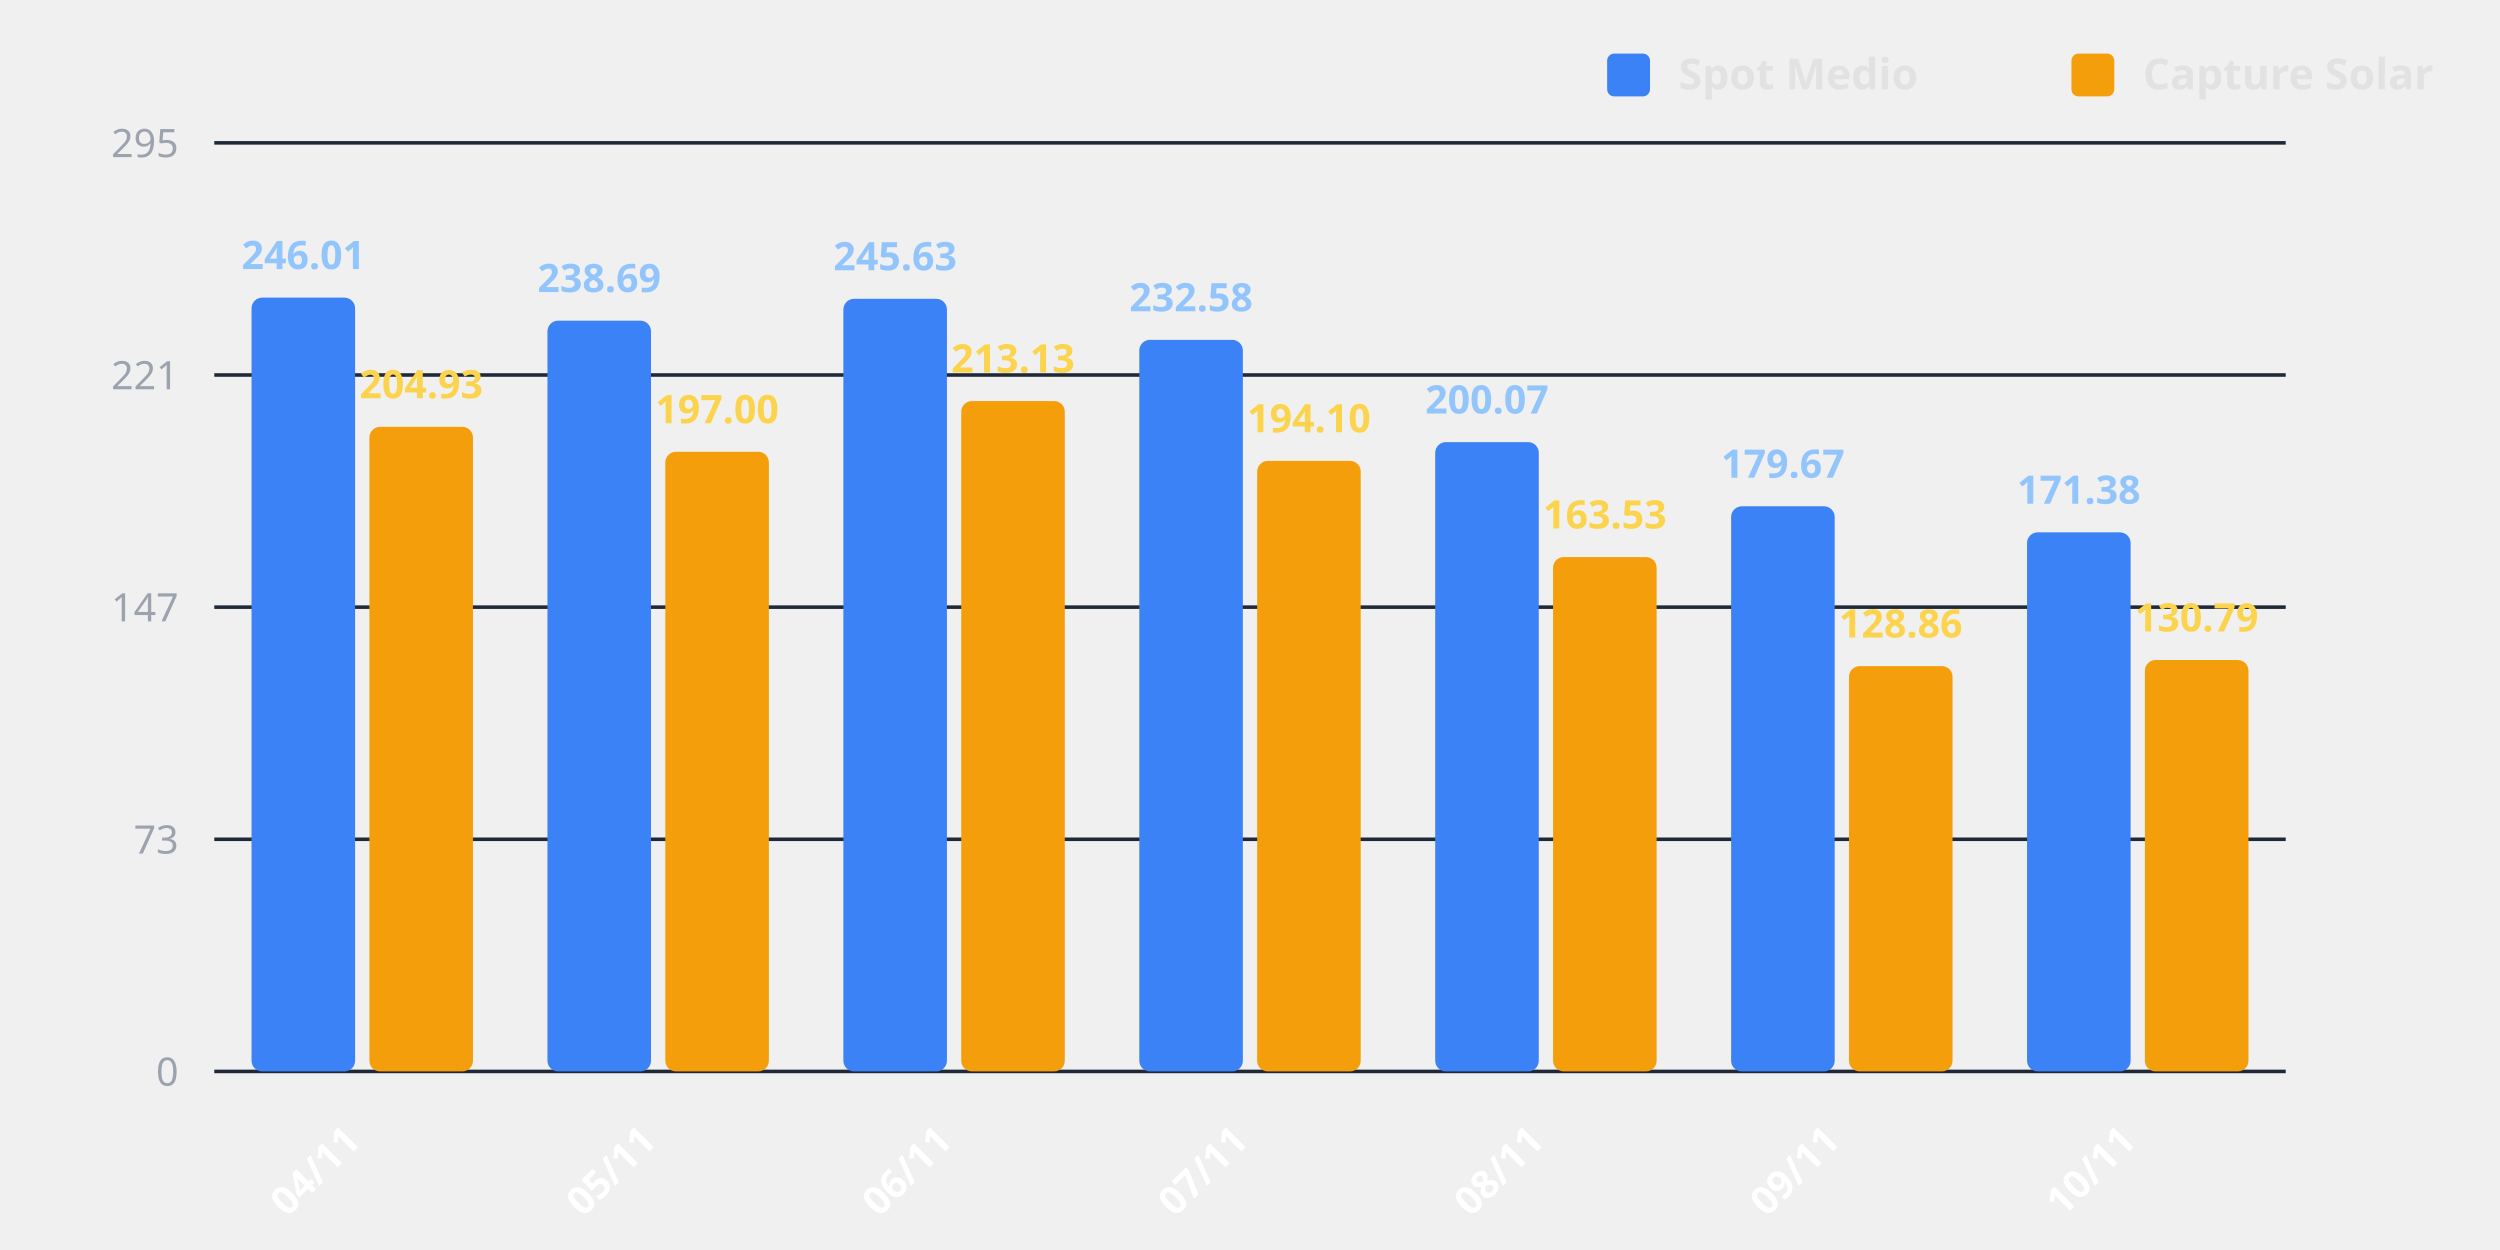
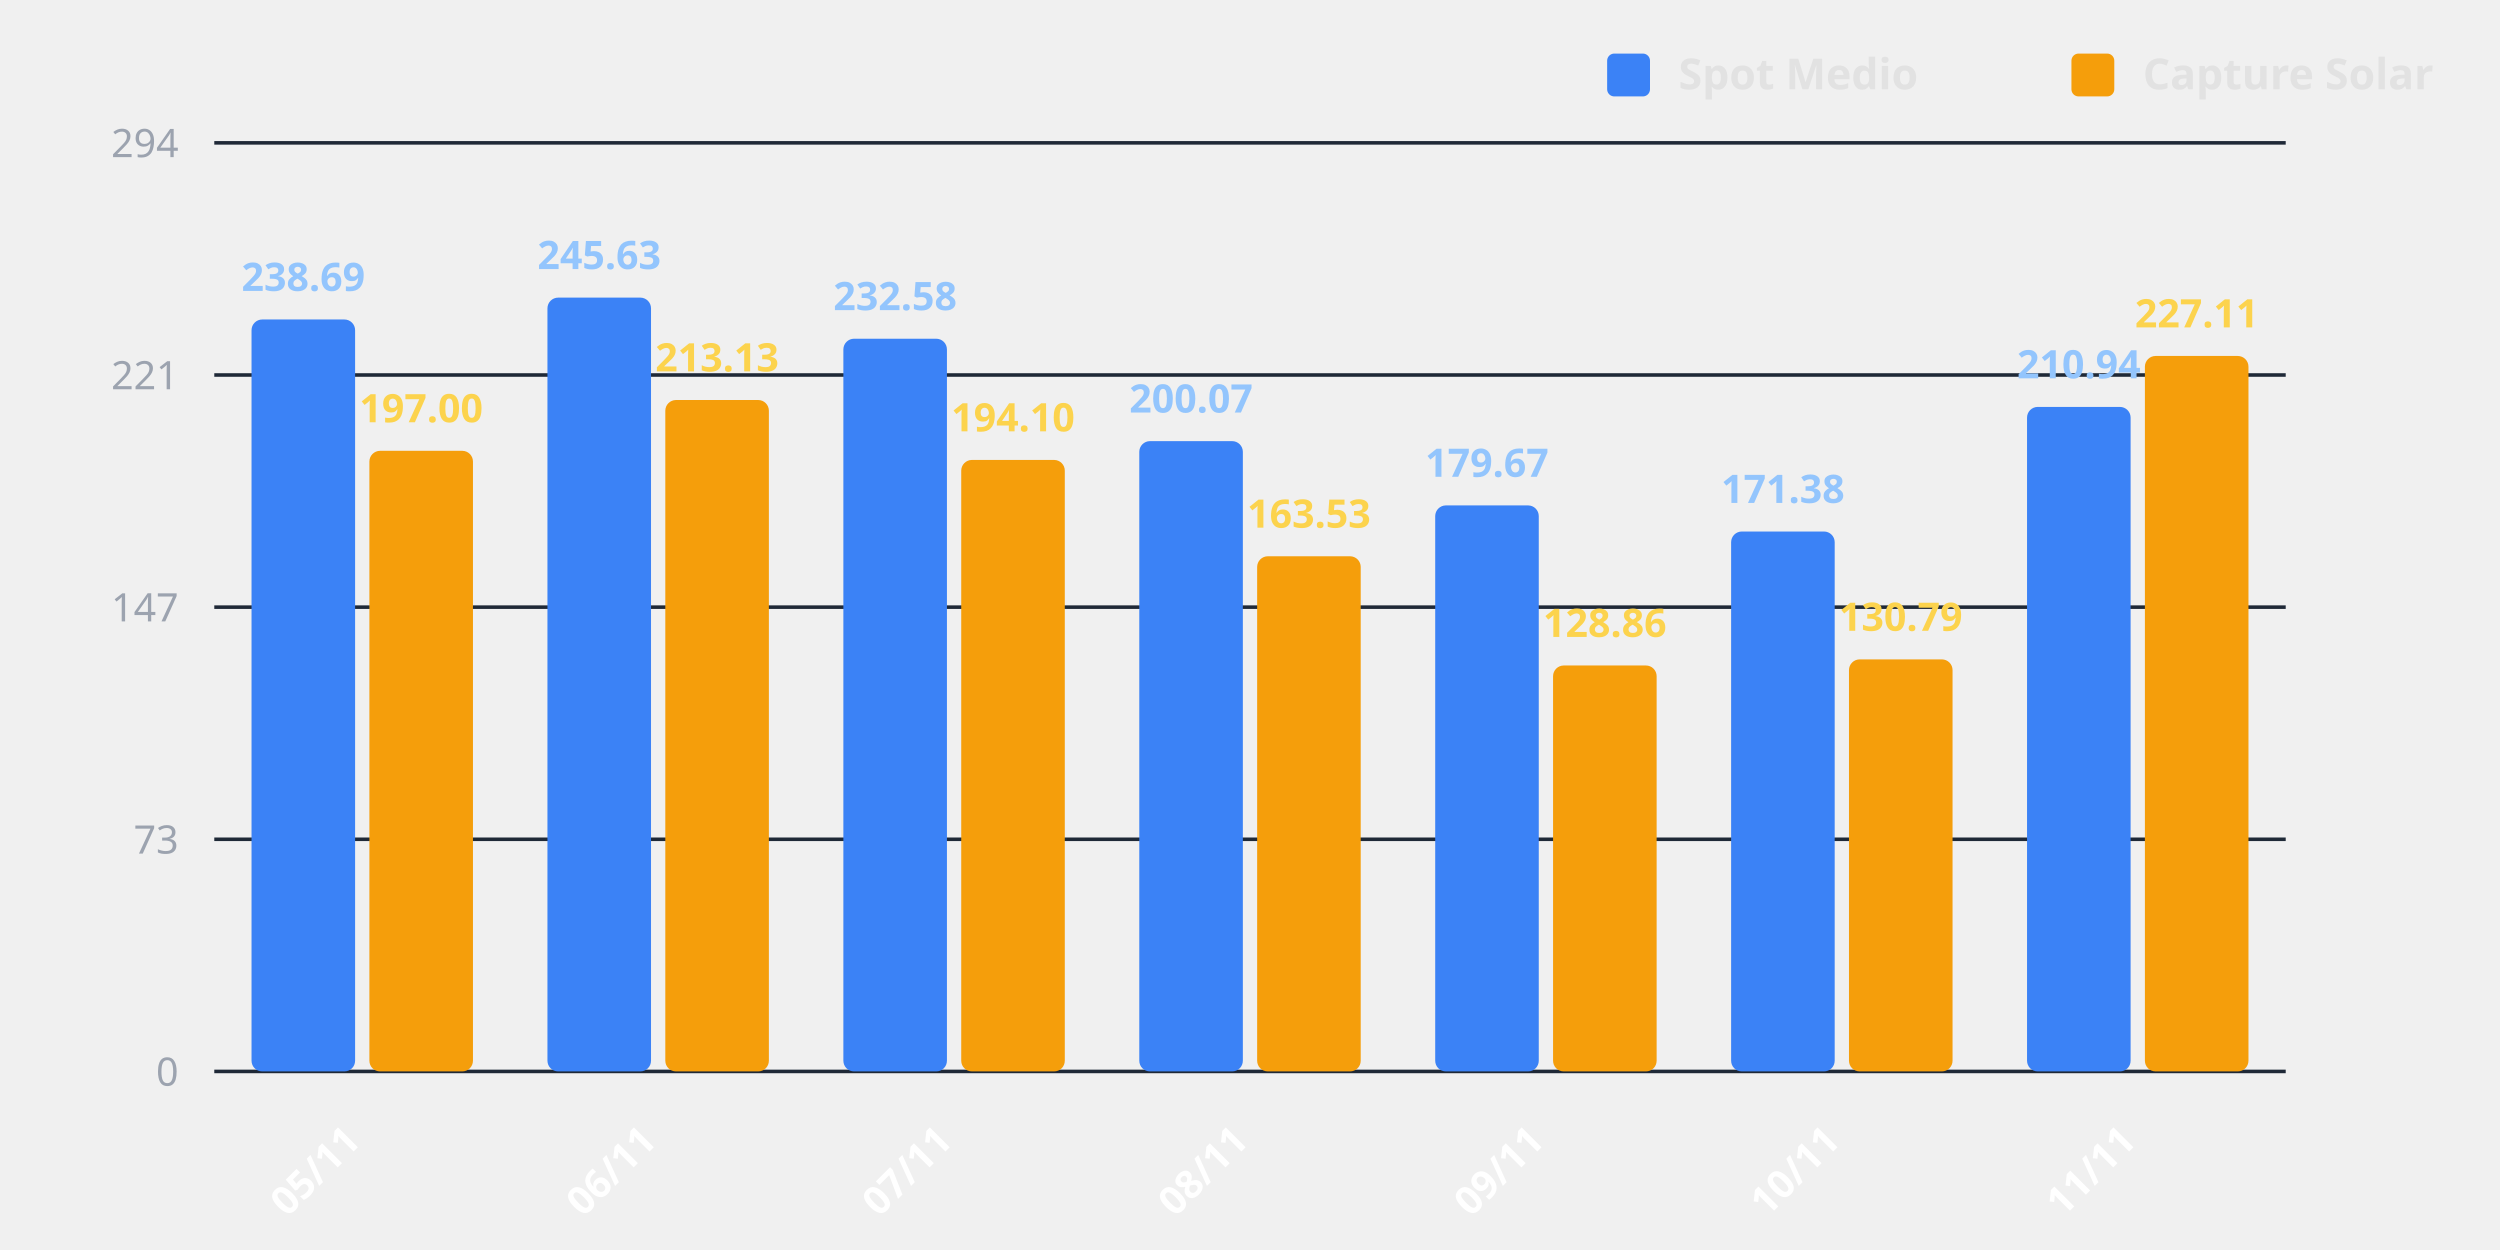
<svg xmlns="http://www.w3.org/2000/svg" viewBox="0 0 700 350" style="font-family: sans-serif; background-color: #0b0f19;">
  <rect x="450" y="15" width="12" height="12" fill="#3b82f6" rx="2" />
  <text x="470" y="25" font-size="12" fill="#e2e2e2" font-weight="bold">Spot Medio</text>
  <rect x="580" y="15" width="12" height="12" fill="#f59e0b" rx="2" />
  <text x="600" y="25" font-size="12" fill="#e2e2e2" font-weight="bold">Capture Solar</text>
  <line x1="60" y1="300.0" x2="640" y2="300.0" stroke="#1f2937" stroke-width="1" />
  <text x="50" y="304.0" text-anchor="end" font-size="11" fill="#9ca3af">0</text>
  <line x1="60" y1="235.0" x2="640" y2="235.0" stroke="#1f2937" stroke-width="1" />
  <text x="50" y="239.0" text-anchor="end" font-size="11" fill="#9ca3af">73</text>
  <line x1="60" y1="170.0" x2="640" y2="170.0" stroke="#1f2937" stroke-width="1" />
  <text x="50" y="174.0" text-anchor="end" font-size="11" fill="#9ca3af">147</text>
  <line x1="60" y1="105.0" x2="640" y2="105.0" stroke="#1f2937" stroke-width="1" />
  <text x="50" y="109.0" text-anchor="end" font-size="11" fill="#9ca3af">221</text>
  <line x1="60" y1="40.0" x2="640" y2="40.0" stroke="#1f2937" stroke-width="1" />
-   <text x="50" y="44.0" text-anchor="end" font-size="11" fill="#9ca3af">295</text>
-   <text x="101.429" y="320" text-anchor="end" transform="rotate(-45, 101.4286, 320)" font-size="11" font-weight="bold" fill="#ffffff">04/11</text>
-   <rect x="70.429" y="83.333" width="29.0" height="216.667" fill="#3b82f6" rx="3" />
-   <text x="84.929" y="75.333" text-anchor="middle" font-size="11" font-weight="bold" fill="#93c5fd">246.01</text>
-   <rect x="103.429" y="119.509" width="29.0" height="180.491" fill="#f59e0b" rx="3" />
-   <text x="117.929" y="111.509" text-anchor="middle" font-size="11" font-weight="bold" fill="#fcd34d">204.93</text>
-   <text x="184.286" y="320" text-anchor="end" transform="rotate(-45, 184.2857, 320)" font-size="11" font-weight="bold" fill="#ffffff">05/11</text>
-   <rect x="153.286" y="89.78" width="29.0" height="210.22" fill="#3b82f6" rx="3" />
-   <text x="167.786" y="81.78" text-anchor="middle" font-size="11" font-weight="bold" fill="#93c5fd">238.69</text>
-   <rect x="186.286" y="126.497" width="29.0" height="173.503" fill="#f59e0b" rx="3" />
-   <text x="200.786" y="118.497" text-anchor="middle" font-size="11" font-weight="bold" fill="#fcd34d">197.00</text>
-   <text x="267.143" y="320" text-anchor="end" transform="rotate(-45, 267.1429, 320)" font-size="11" font-weight="bold" fill="#ffffff">06/11</text>
-   <rect x="236.143" y="83.667" width="29.0" height="216.333" fill="#3b82f6" rx="3" />
-   <text x="250.643" y="75.667" text-anchor="middle" font-size="11" font-weight="bold" fill="#93c5fd">245.63</text>
-   <rect x="269.143" y="112.291" width="29.0" height="187.709" fill="#f59e0b" rx="3" />
-   <text x="283.643" y="104.291" text-anchor="middle" font-size="11" font-weight="bold" fill="#fcd34d">213.13</text>
-   <text x="350.0" y="320" text-anchor="end" transform="rotate(-45, 350.0, 320)" font-size="11" font-weight="bold" fill="#ffffff">07/11</text>
-   <rect x="319.0" y="95.157" width="29.0" height="204.843" fill="#3b82f6" rx="3" />
-   <text x="333.5" y="87.157" text-anchor="middle" font-size="11" font-weight="bold" fill="#93c5fd">232.58</text>
-   <rect x="352.0" y="129.045" width="29.0" height="170.955" fill="#f59e0b" rx="3" />
-   <text x="366.5" y="121.045" text-anchor="middle" font-size="11" font-weight="bold" fill="#fcd34d">194.10</text>
-   <text x="432.857" y="320" text-anchor="end" transform="rotate(-45, 432.8571, 320)" font-size="11" font-weight="bold" fill="#ffffff">08/11</text>
-   <rect x="401.857" y="123.788" width="29.0" height="176.212" fill="#3b82f6" rx="3" />
-   <text x="416.357" y="115.788" text-anchor="middle" font-size="11" font-weight="bold" fill="#93c5fd">200.07</text>
-   <rect x="434.857" y="155.975" width="29.0" height="144.025" fill="#f59e0b" rx="3" />
-   <text x="449.357" y="147.975" text-anchor="middle" font-size="11" font-weight="bold" fill="#fcd34d">163.53</text>
-   <text x="515.714" y="320" text-anchor="end" transform="rotate(-45, 515.7143, 320)" font-size="11" font-weight="bold" fill="#ffffff">09/11</text>
-   <rect x="484.714" y="141.758" width="29.0" height="158.242" fill="#3b82f6" rx="3" />
-   <text x="499.214" y="133.758" text-anchor="middle" font-size="11" font-weight="bold" fill="#93c5fd">179.67</text>
-   <rect x="517.714" y="186.512" width="29.0" height="113.488" fill="#f59e0b" rx="3" />
-   <text x="532.214" y="178.512" text-anchor="middle" font-size="11" font-weight="bold" fill="#fcd34d">128.86</text>
-   <text x="598.571" y="320" text-anchor="end" transform="rotate(-45, 598.5714, 320)" font-size="11" font-weight="bold" fill="#ffffff">10/11</text>
-   <rect x="567.571" y="149.055" width="29.0" height="150.945" fill="#3b82f6" rx="3" />
-   <text x="582.071" y="141.055" text-anchor="middle" font-size="11" font-weight="bold" fill="#93c5fd">171.38</text>
-   <rect x="600.571" y="184.804" width="29.0" height="115.196" fill="#f59e0b" rx="3" />
-   <text x="615.071" y="176.804" text-anchor="middle" font-size="11" font-weight="bold" fill="#fcd34d">130.79</text>
+   <text x="50" y="44.0" text-anchor="end" font-size="11" fill="#9ca3af">294</text>
+   <text x="101.429" y="320" text-anchor="end" transform="rotate(-45, 101.4286, 320)" font-size="11" font-weight="bold" fill="#ffffff">05/11</text>
+   <rect x="70.429" y="89.455" width="29.0" height="210.545" fill="#3b82f6" rx="3" />
+   <text x="84.929" y="81.455" text-anchor="middle" font-size="11" font-weight="bold" fill="#93c5fd">238.69</text>
+   <rect x="103.429" y="126.229" width="29.0" height="173.771" fill="#f59e0b" rx="3" />
+   <text x="117.929" y="118.229" text-anchor="middle" font-size="11" font-weight="bold" fill="#fcd34d">197.00</text>
+   <text x="184.286" y="320" text-anchor="end" transform="rotate(-45, 184.2857, 320)" font-size="11" font-weight="bold" fill="#ffffff">06/11</text>
+   <rect x="153.286" y="83.333" width="29.0" height="216.667" fill="#3b82f6" rx="3" />
+   <text x="167.786" y="75.333" text-anchor="middle" font-size="11" font-weight="bold" fill="#93c5fd">245.63</text>
+   <rect x="186.286" y="112.002" width="29.0" height="187.998" fill="#f59e0b" rx="3" />
+   <text x="200.786" y="104.002" text-anchor="middle" font-size="11" font-weight="bold" fill="#fcd34d">213.13</text>
+   <text x="267.143" y="320" text-anchor="end" transform="rotate(-45, 267.1429, 320)" font-size="11" font-weight="bold" fill="#ffffff">07/11</text>
+   <rect x="236.143" y="94.841" width="29.0" height="205.159" fill="#3b82f6" rx="3" />
+   <text x="250.643" y="86.841" text-anchor="middle" font-size="11" font-weight="bold" fill="#93c5fd">232.58</text>
+   <rect x="269.143" y="128.781" width="29.0" height="171.219" fill="#f59e0b" rx="3" />
+   <text x="283.643" y="120.781" text-anchor="middle" font-size="11" font-weight="bold" fill="#fcd34d">194.10</text>
+   <text x="350.0" y="320" text-anchor="end" transform="rotate(-45, 350.0, 320)" font-size="11" font-weight="bold" fill="#ffffff">08/11</text>
+   <rect x="319.0" y="123.516" width="29.0" height="176.484" fill="#3b82f6" rx="3" />
+   <text x="333.5" y="115.516" text-anchor="middle" font-size="11" font-weight="bold" fill="#93c5fd">200.07</text>
+   <rect x="352.0" y="155.753" width="29.0" height="144.247" fill="#f59e0b" rx="3" />
+   <text x="366.5" y="147.753" text-anchor="middle" font-size="11" font-weight="bold" fill="#fcd34d">163.53</text>
+   <text x="432.857" y="320" text-anchor="end" transform="rotate(-45, 432.8571, 320)" font-size="11" font-weight="bold" fill="#ffffff">09/11</text>
+   <rect x="401.857" y="141.514" width="29.0" height="158.486" fill="#3b82f6" rx="3" />
+   <text x="416.357" y="133.514" text-anchor="middle" font-size="11" font-weight="bold" fill="#93c5fd">179.67</text>
+   <rect x="434.857" y="186.337" width="29.0" height="113.663" fill="#f59e0b" rx="3" />
+   <text x="449.357" y="178.337" text-anchor="middle" font-size="11" font-weight="bold" fill="#fcd34d">128.86</text>
+   <text x="515.714" y="320" text-anchor="end" transform="rotate(-45, 515.7143, 320)" font-size="11" font-weight="bold" fill="#ffffff">10/11</text>
+   <rect x="484.714" y="148.822" width="29.0" height="151.178" fill="#3b82f6" rx="3" />
+   <text x="499.214" y="140.822" text-anchor="middle" font-size="11" font-weight="bold" fill="#93c5fd">171.38</text>
+   <rect x="517.714" y="184.627" width="29.0" height="115.373" fill="#f59e0b" rx="3" />
+   <text x="532.214" y="176.627" text-anchor="middle" font-size="11" font-weight="bold" fill="#fcd34d">130.79</text>
+   <text x="598.571" y="320" text-anchor="end" transform="rotate(-45, 598.5714, 320)" font-size="11" font-weight="bold" fill="#ffffff">11/11</text>
+   <rect x="567.571" y="113.934" width="29.0" height="186.066" fill="#3b82f6" rx="3" />
+   <text x="582.071" y="105.934" text-anchor="middle" font-size="11" font-weight="bold" fill="#93c5fd">210.94</text>
+   <rect x="600.571" y="99.67" width="29.0" height="200.33" fill="#f59e0b" rx="3" />
+   <text x="615.071" y="91.67" text-anchor="middle" font-size="11" font-weight="bold" fill="#fcd34d">227.11</text>
</svg>
